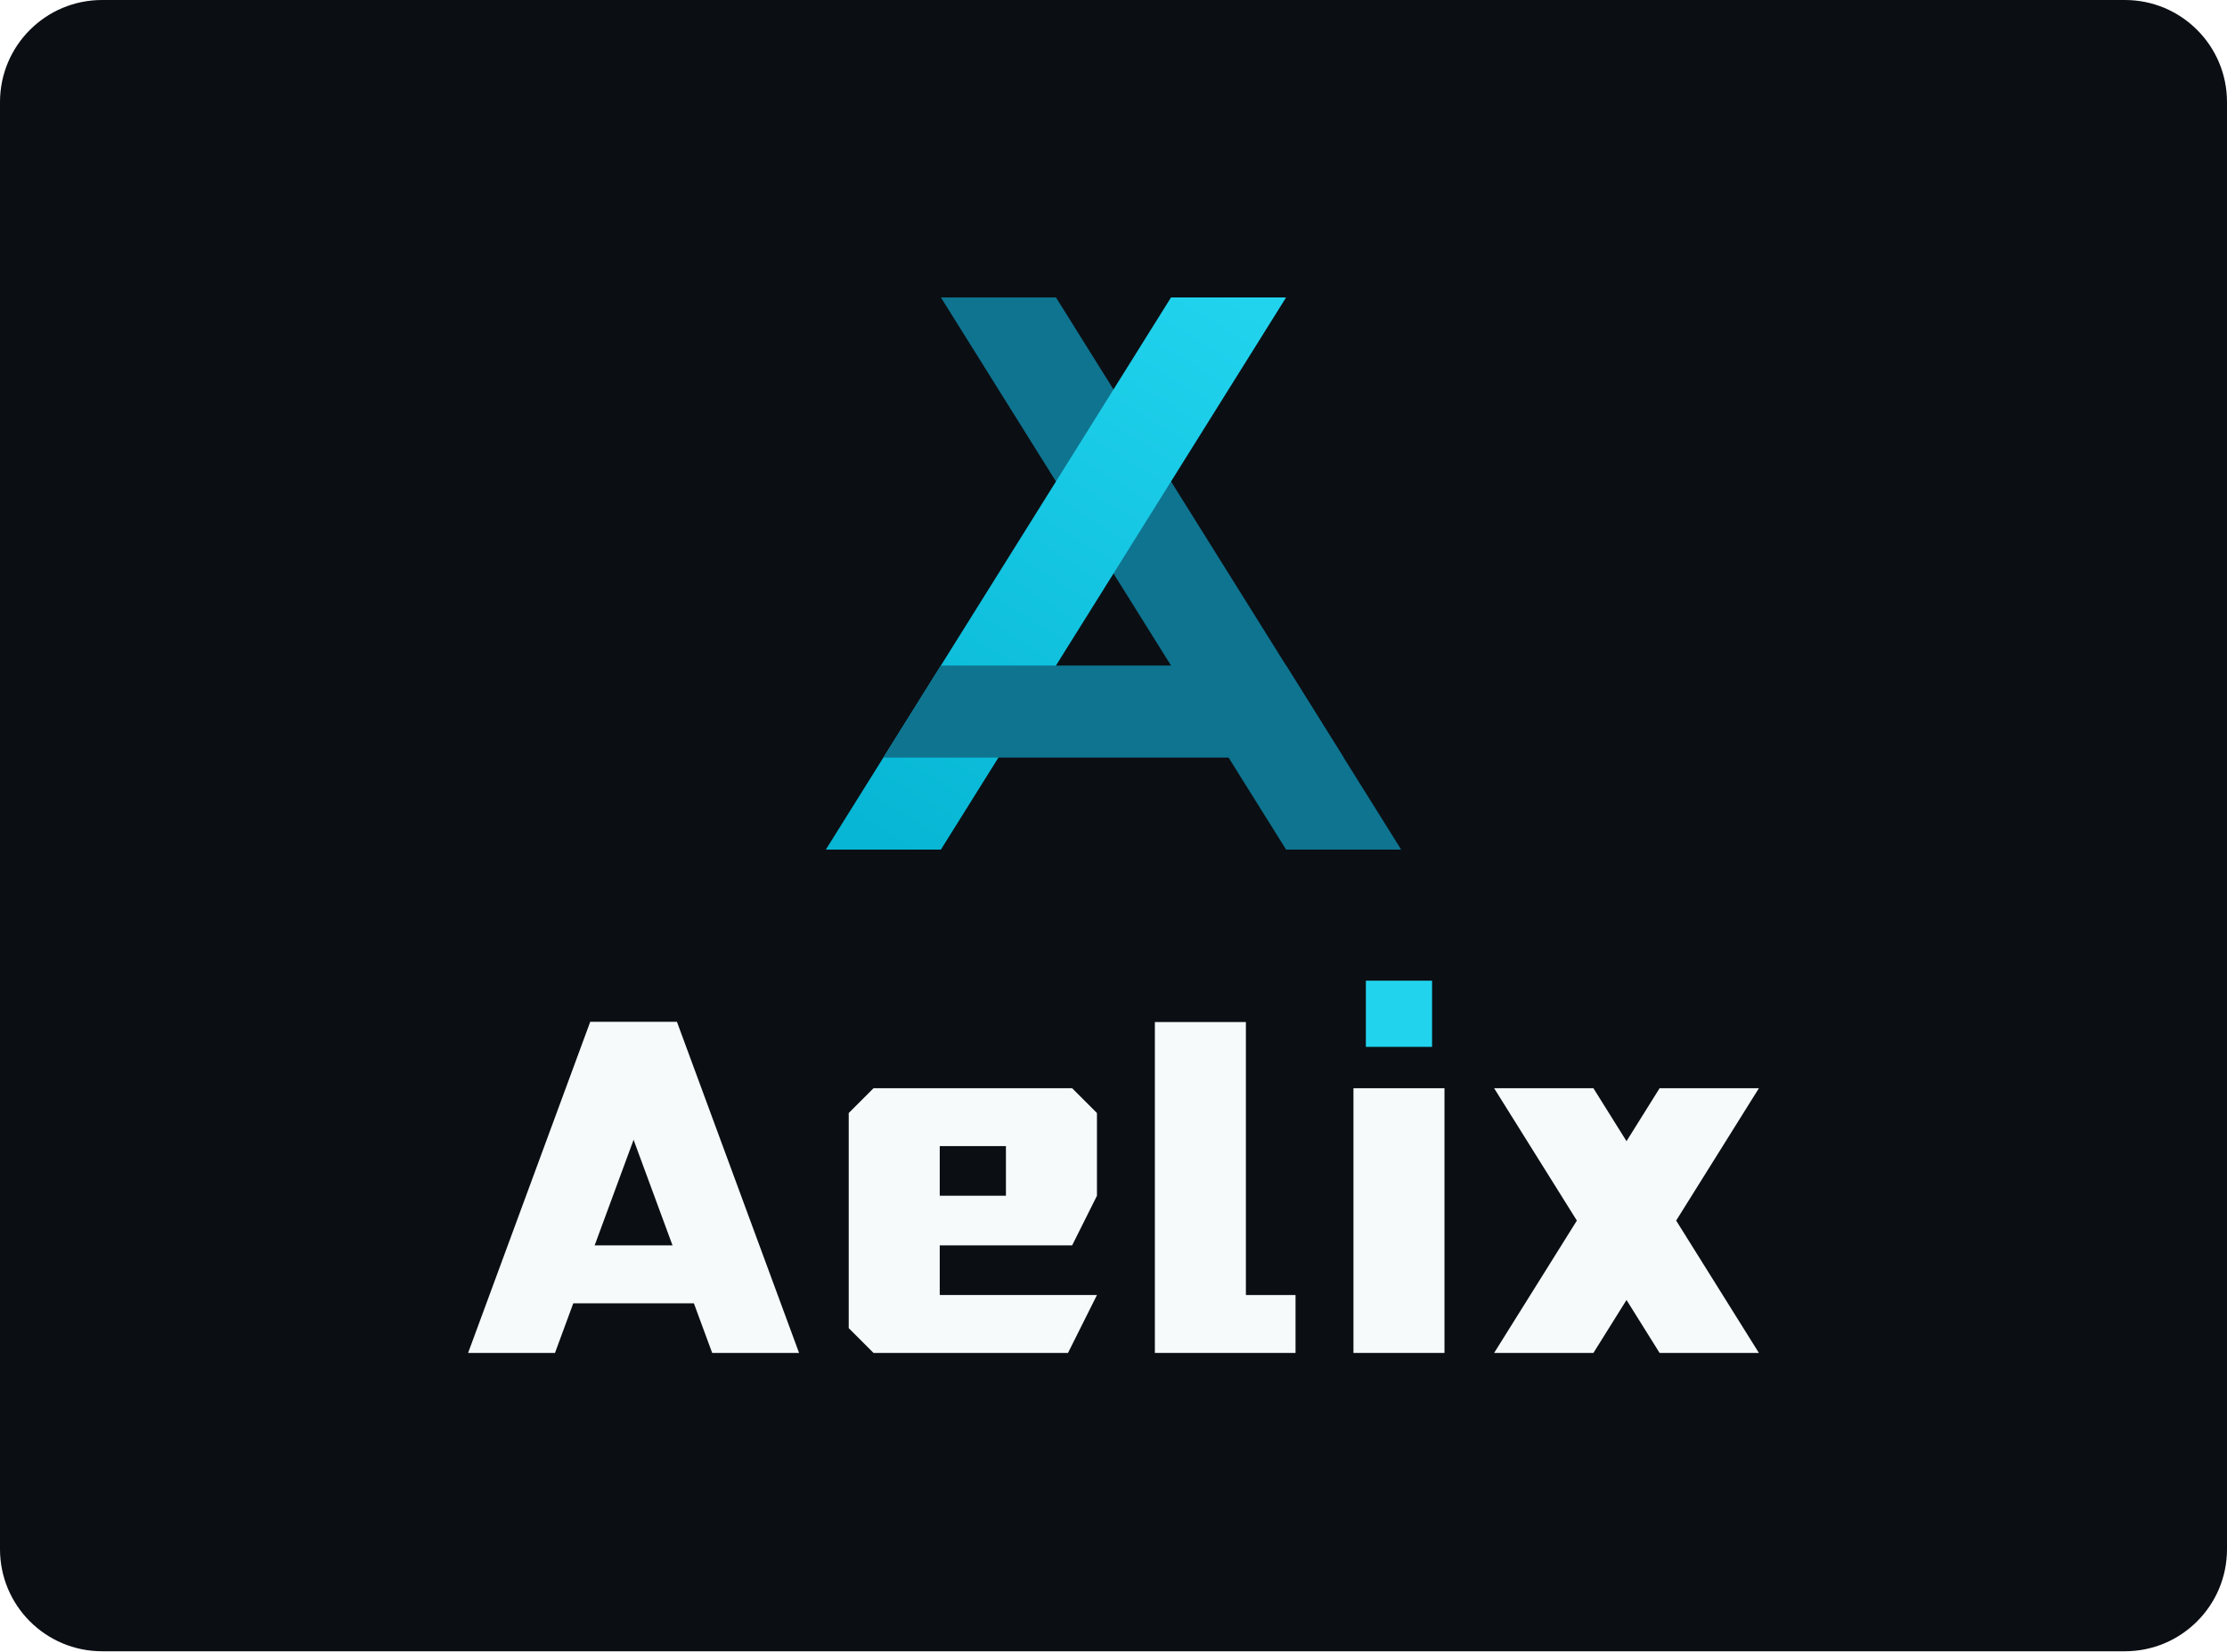
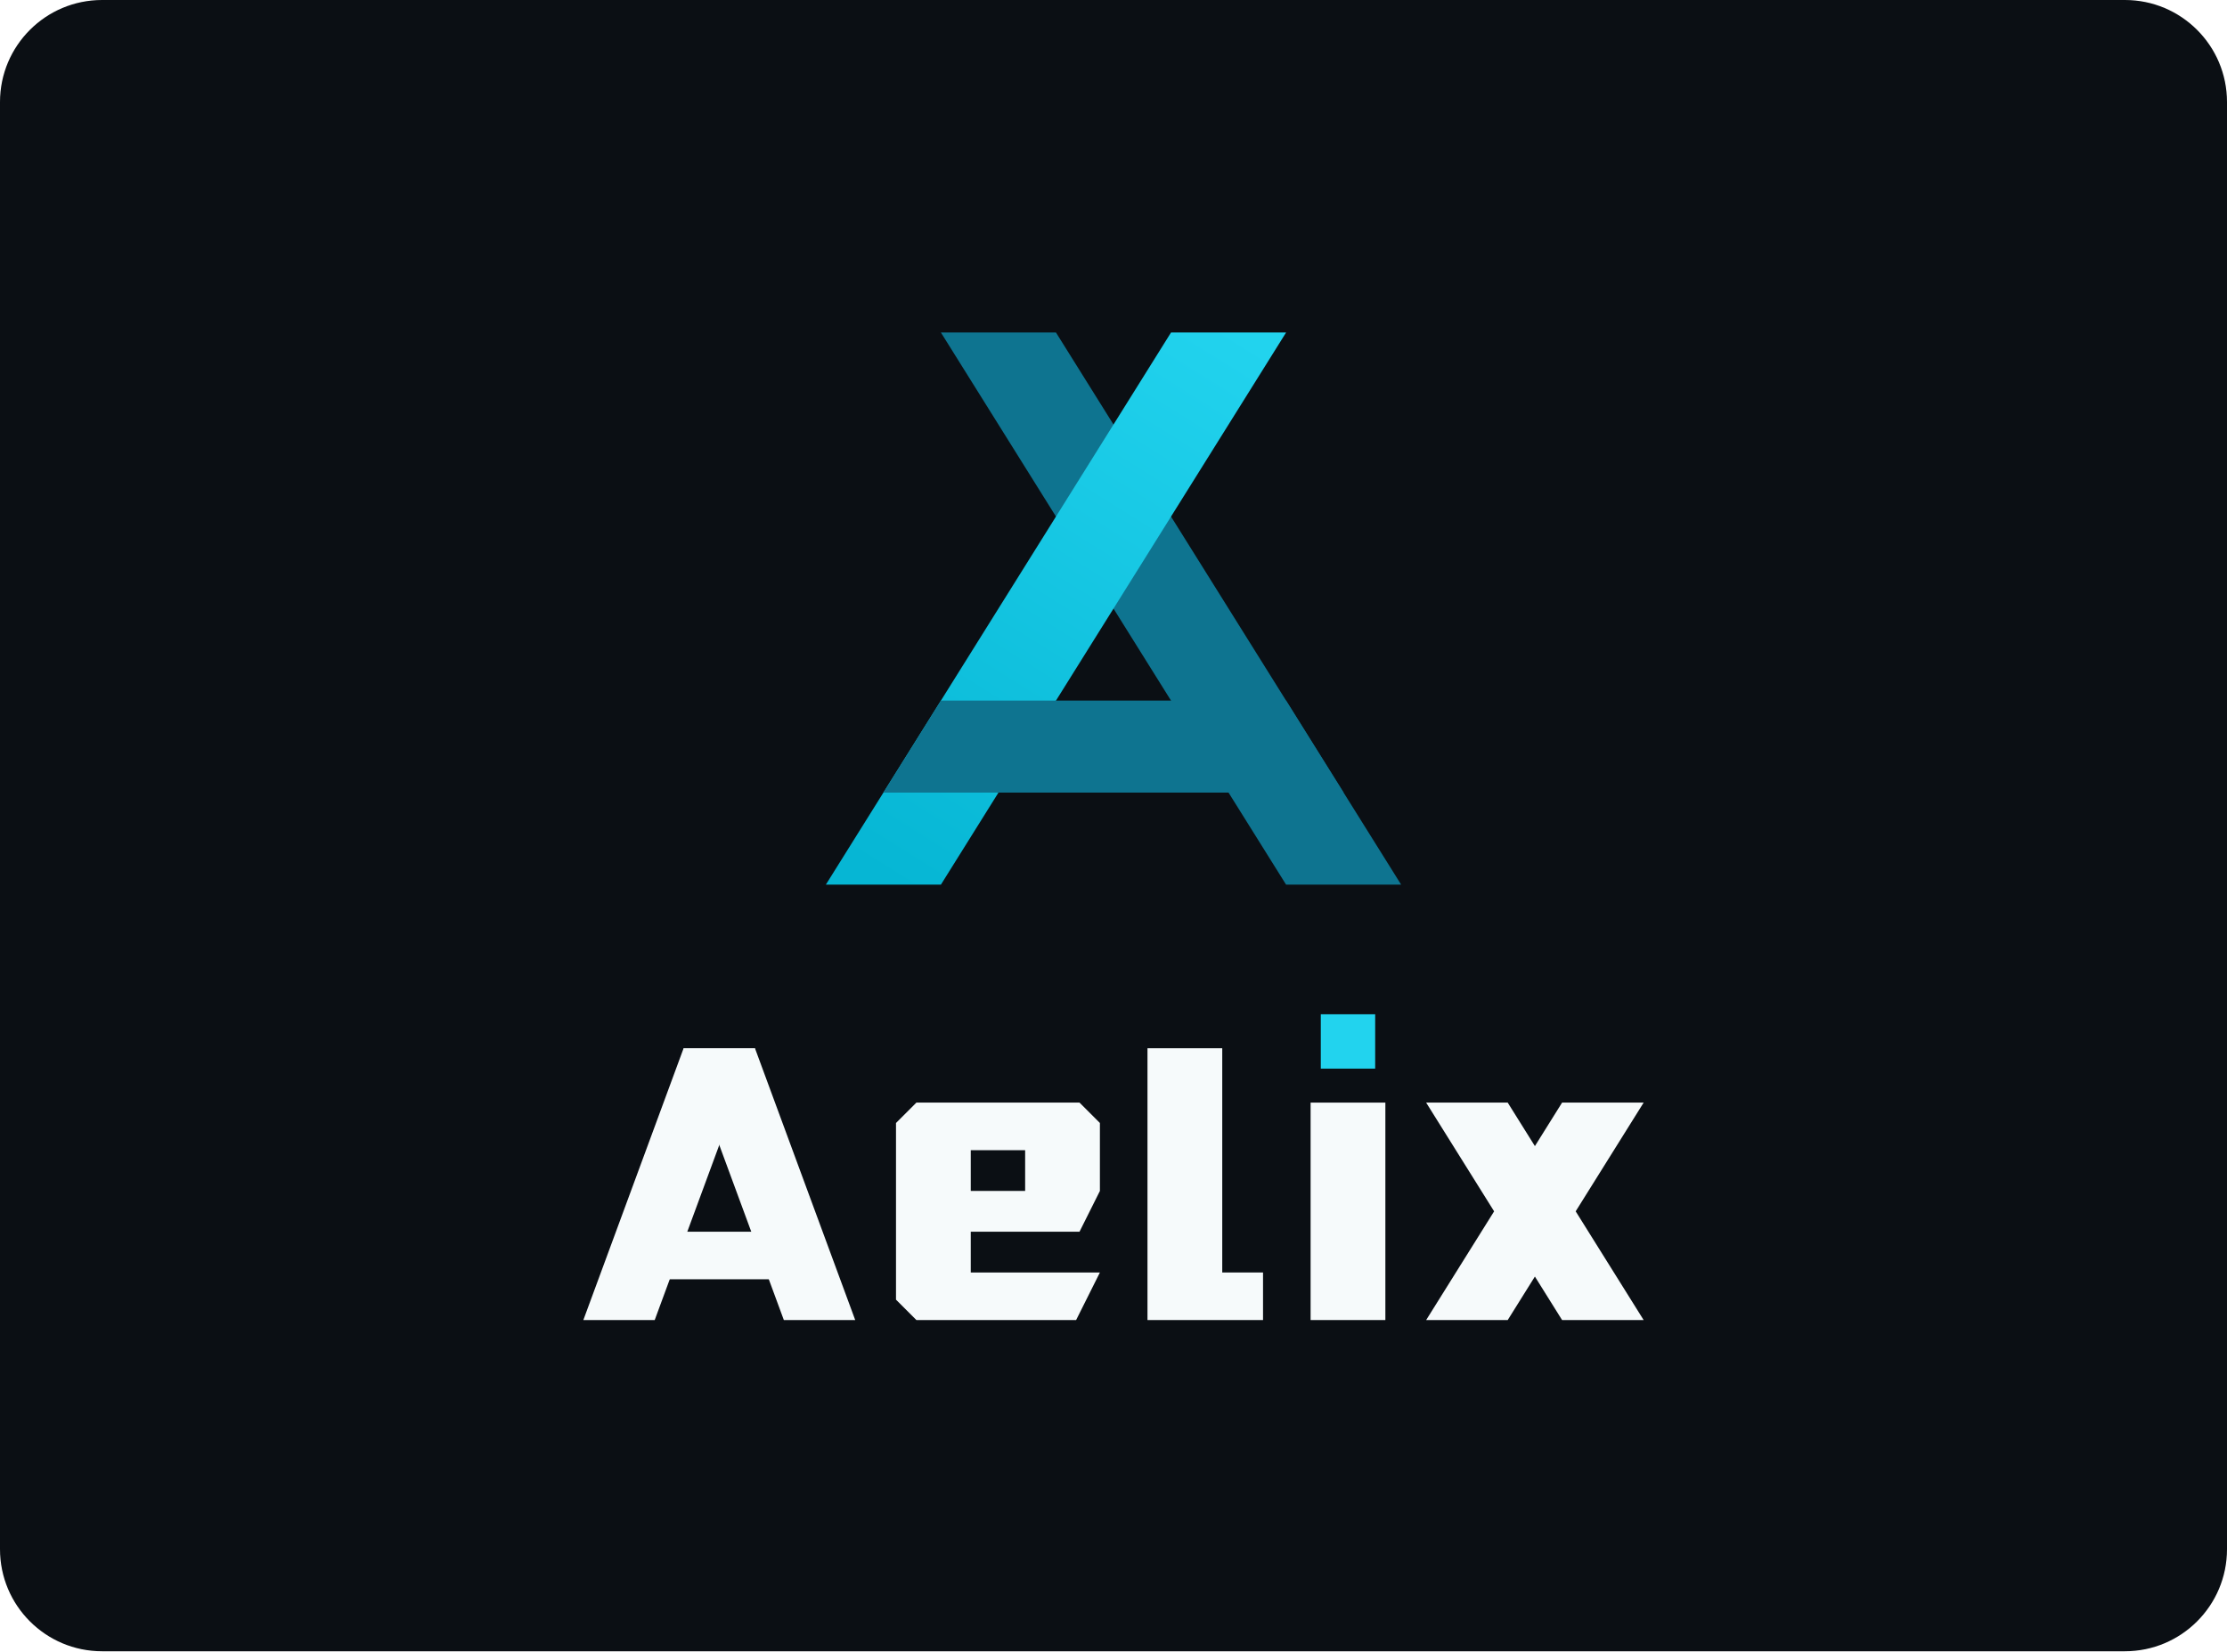
<svg xmlns="http://www.w3.org/2000/svg" viewBox="0 0 960 712" width="960" height="712" role="img" aria-label="Aelix">
  <rect width="960" height="712" rx="44" fill="#0B0F14" />
-   <g transform="translate(351.04 123.29) scale(1.24) translate(-24 -28)">
+   <g transform="translate(351.04 138.41) scale(1.24) translate(-24 -28)">
    <defs>
      <linearGradient id="aelix-strand" gradientUnits="userSpaceOnUse" x1="52" y1="224" x2="172" y2="32">
        <stop offset="0" stop-color="#06B6D4" />
        <stop offset="1" stop-color="#22D3EE" />
      </linearGradient>
    </defs>
    <path fill="#0E7490" d="M188 224h40L108 32H68Z" />
    <path fill="url(#aelix-strand)" d="M28 224h40L188 32h-40Z" />
    <path fill="#0E7490" d="M68 160h120l20 32H48Z" />
  </g>
-   <g transform="translate(200.00 419.29) scale(0.89172) translate(-26 -8)">
+   <g transform="translate(250.00 434.41) scale(0.73248) translate(-26 -8)">
    <g fill="#F6FAFB">
      <path d="M87 32 L129 32 L70 192 L28 192 Z" />
      <path d="M87 32 L129 32 L188 192 L146 192 Z" />
      <path d="M81 140 L135 140 L145 168 L71 168 Z" />
      <path fill-rule="evenodd" d="M224 64 L320 64 L332 76 L332 116 L320 140 L256 140 L256 164 L332 164 L318 192 L224 192 L212 180 L212 76 Z M256 92 L288 92 L288 116 L256 116 Z" />
      <path d="M360 32 L404 32 L404 164 L428 164 L428 192 L360 192 Z" />
      <path d="M456 64 L500 64 L500 192 L456 192 Z" />
      <path d="M524 64 L572 64 L652 192 L604 192 Z M604 64 L652 64 L572 192 L524 192 Z" />
    </g>
    <path fill="#22D3EE" d="M462 12 L494 12 L494 44 L462 44 Z" />
  </g>
</svg>
